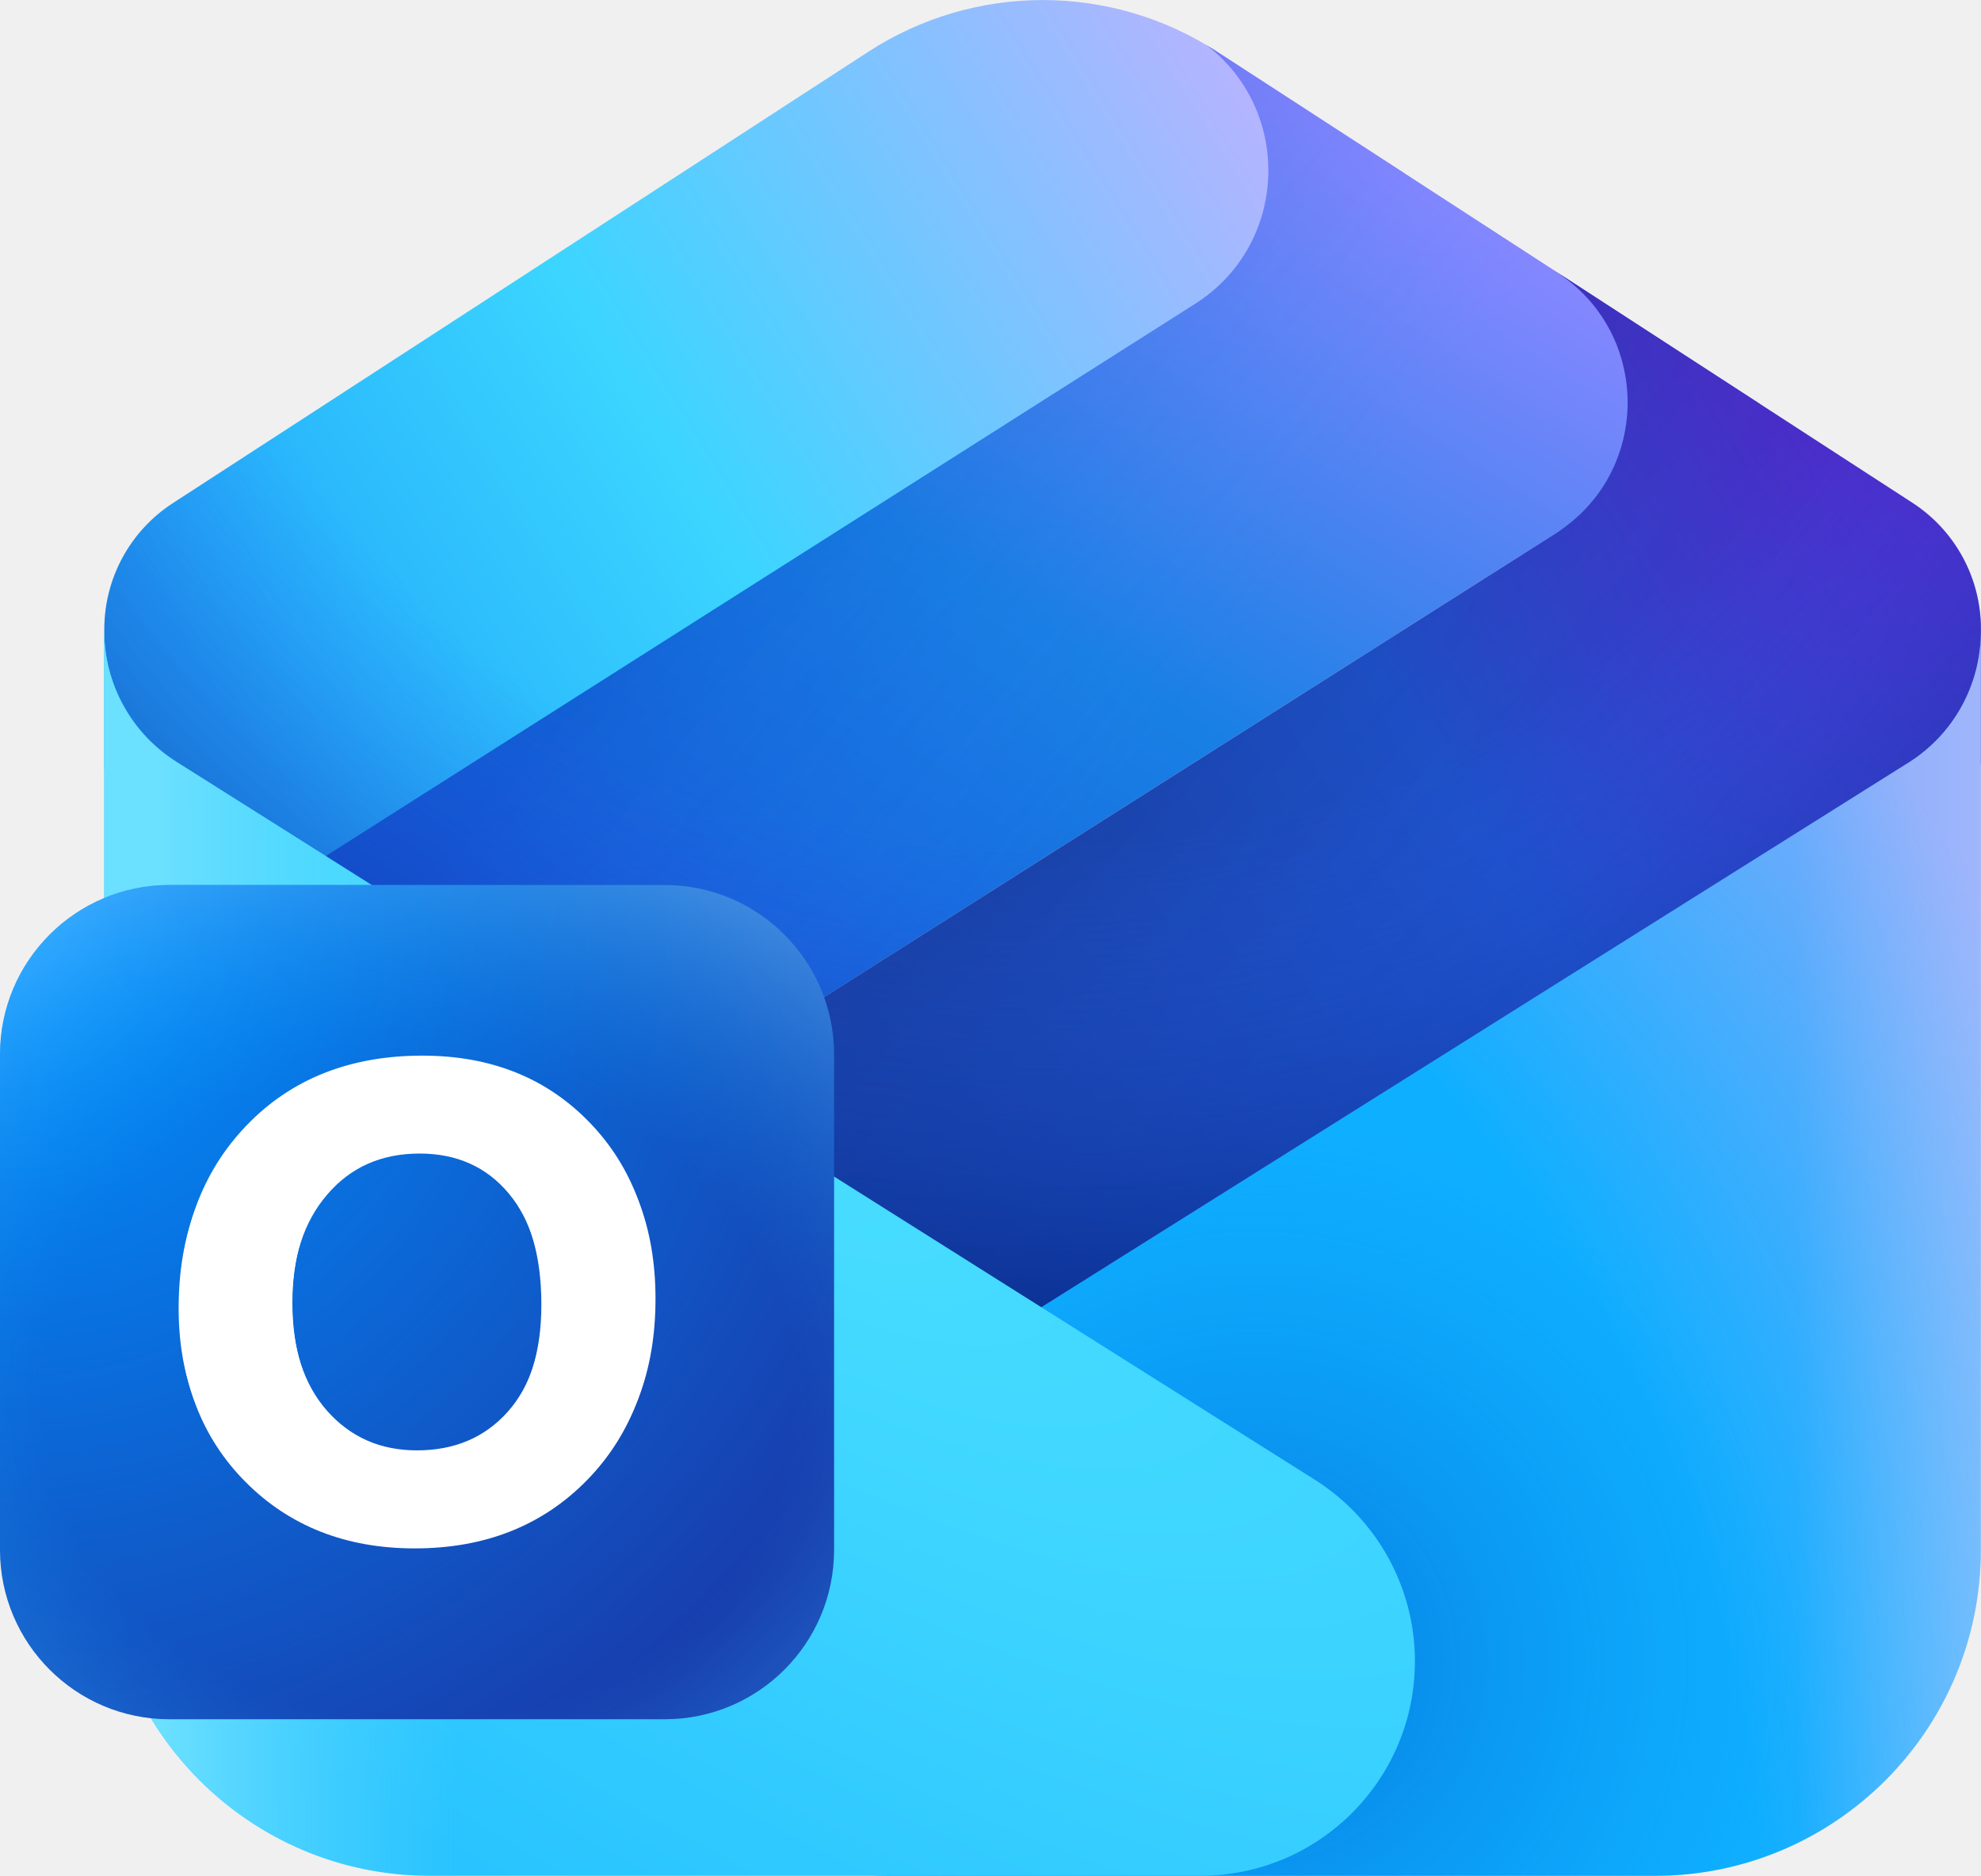
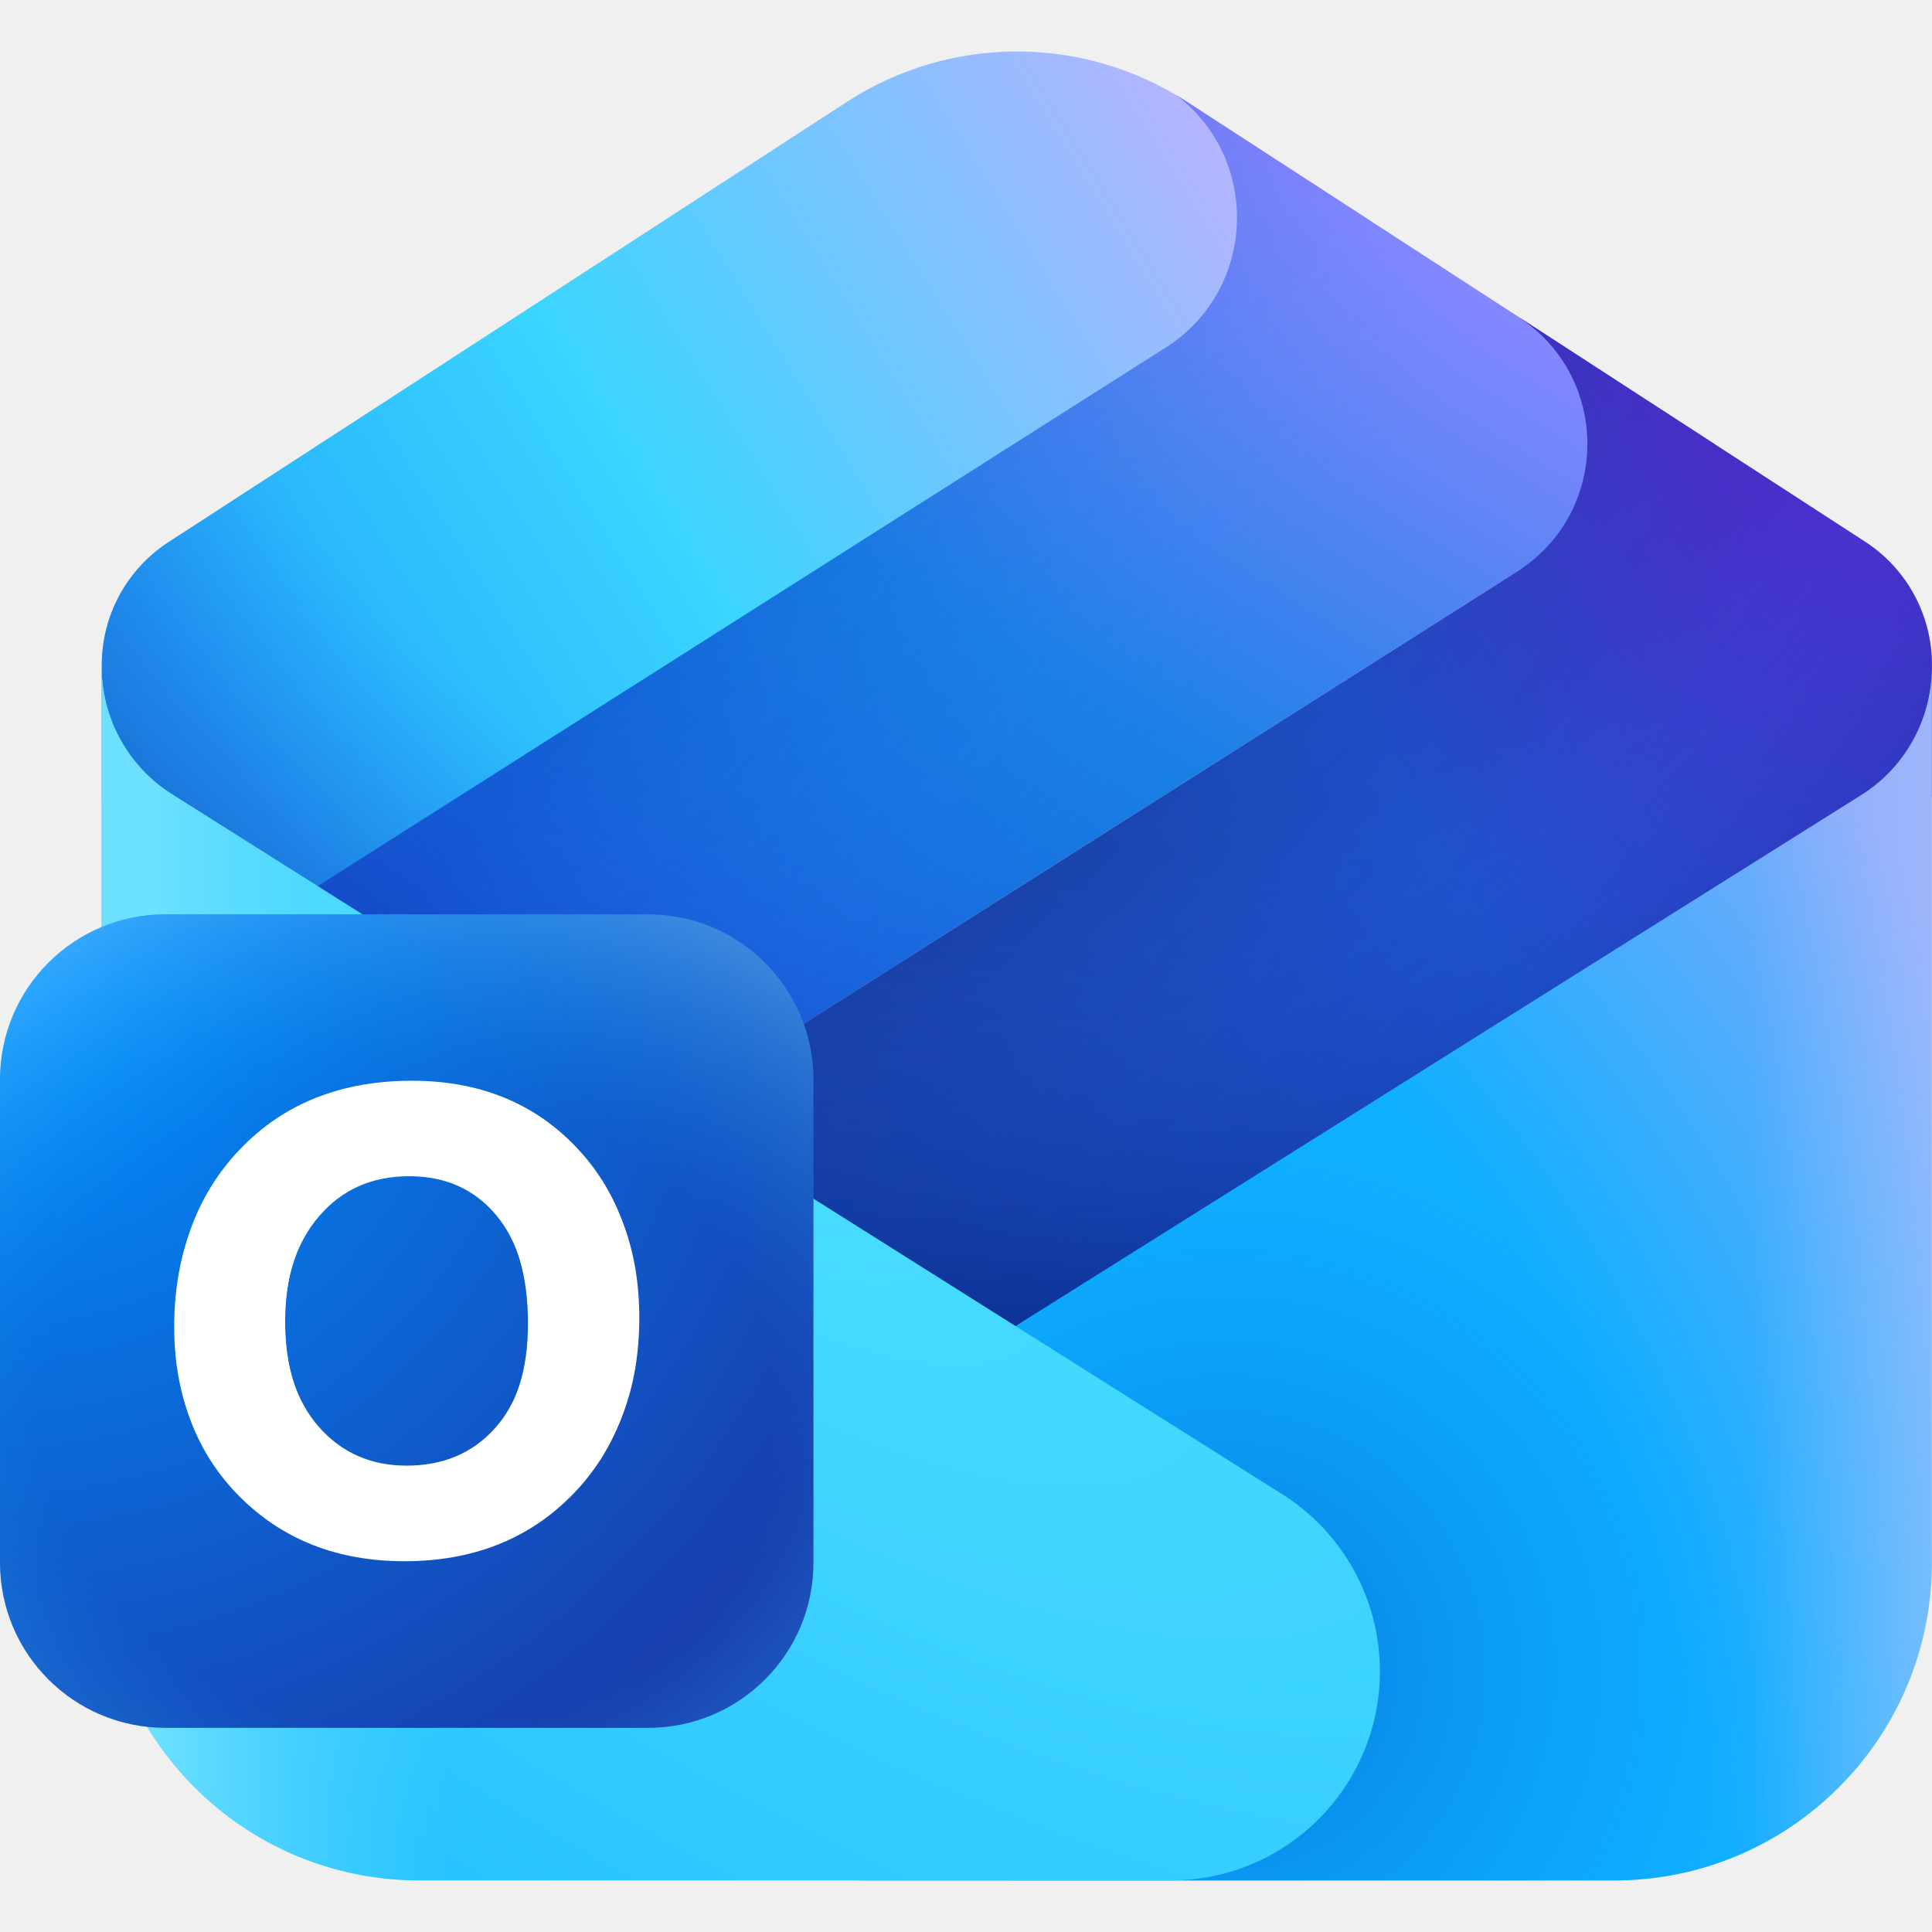
- <svg xmlns="http://www.w3.org/2000/svg" viewBox="60 90.4 570.02 539.67" role="img" aria-label="Outlook">
+ <svg xmlns="http://www.w3.org/2000/svg" width="48" height="48" viewBox="60 90.4 570.02 539.67" role="img" aria-label="Outlook">
  <defs>
    <linearGradient id="l_R_0_a" x1="9.989" x2="30.932" y1="22.365" y2="9.375" gradientTransform="scale(15)" gradientUnits="userSpaceOnUse">
      <stop offset="0" style="stop-color:#20a7fa;stop-opacity:1" />
      <stop offset=".4" style="stop-color:#3bd5ff;stop-opacity:1" />
      <stop offset="1" style="stop-color:#c4b0ff;stop-opacity:1" />
    </linearGradient>
    <linearGradient id="l_R_0_b" x1="17.197" x2="28.856" y1="26.794" y2="8.126" gradientTransform="scale(15)" gradientUnits="userSpaceOnUse">
      <stop offset="0" style="stop-color:#165ad9;stop-opacity:1" />
      <stop offset=".501" style="stop-color:#1880e5;stop-opacity:1" />
      <stop offset="1" style="stop-color:#8587ff;stop-opacity:1" />
    </linearGradient>
    <linearGradient id="l_R_0_c" x1="25.701" x2="12.756" y1="27.048" y2="16.501" gradientTransform="scale(15)" gradientUnits="userSpaceOnUse">
      <stop offset=".237" style="stop-color:#448aff;stop-opacity:0" />
      <stop offset=".792" style="stop-color:#0032b1;stop-opacity:.2" />
    </linearGradient>
    <linearGradient id="l_R_0_d" x1="24.053" x2="44.51" y1="31.11" y2="18.018" gradientTransform="scale(15)" gradientUnits="userSpaceOnUse">
      <stop offset="0" style="stop-color:#1a43a6;stop-opacity:1" />
      <stop offset=".492" style="stop-color:#2052cb;stop-opacity:1" />
      <stop offset="1" style="stop-color:#5f20cb;stop-opacity:1" />
    </linearGradient>
    <linearGradient id="l_R_0_e" x1="29.828" x2="17.397" y1="30.327" y2="19.571" gradientTransform="scale(15)" gradientUnits="userSpaceOnUse">
      <stop offset="0" style="stop-color:#0045b9;stop-opacity:0" />
      <stop offset=".67" style="stop-color:#0d1f69;stop-opacity:.2" />
    </linearGradient>
    <linearGradient id="l_R_0_g" x1="41.998" x2="23.852" y1="29.943" y2="29.943" gradientTransform="scale(15)" gradientUnits="userSpaceOnUse">
      <stop offset="0" style="stop-color:#4dc4ff;stop-opacity:1" />
      <stop offset=".196" style="stop-color:#0fafff;stop-opacity:1" />
    </linearGradient>
    <linearGradient id="l_R_0_k" x1="3.458" x2="20.929" y1="37.872" y2="37.86" gradientTransform="scale(15)" gradientUnits="userSpaceOnUse">
      <stop offset=".206" style="stop-color:#6ce0ff;stop-opacity:1" />
      <stop offset=".535" style="stop-color:#50d5ff;stop-opacity:0" />
    </linearGradient>
    <radialGradient id="l_R_0_f" cx="0" cy="0" r="1" fx="0" fy="0" gradientTransform="matrix(0 -405.0405 438.393 0 360.027 102.268)" gradientUnits="userSpaceOnUse">
      <stop offset=".568" style="stop-color:#275ff0;stop-opacity:0" />
      <stop offset=".992" style="stop-color:#002177;stop-opacity:1" />
    </radialGradient>
    <radialGradient id="l_R_0_h" cx="0" cy="0" r="1" fx="0" fy="0" gradientTransform="scale(173.58) rotate(-45 5.168 -1.292)" gradientUnits="userSpaceOnUse">
      <stop offset=".259" style="stop-color:#0060d1;stop-opacity:.4" />
      <stop offset=".908" style="stop-color:#0383f1;stop-opacity:0" />
    </radialGradient>
    <radialGradient id="l_R_0_i" cx="0" cy="0" r="1" fx="0" fy="0" gradientTransform="matrix(357.407 -468.4459 423.5946 323.1871 159.471 697.08)" gradientUnits="userSpaceOnUse">
      <stop offset=".732" style="stop-color:#f4a7f7;stop-opacity:0" />
      <stop offset="1" style="stop-color:#f4a7f7;stop-opacity:.502" />
    </radialGradient>
    <radialGradient id="l_R_0_j" cx="0" cy="0" r="1" fx="0" fy="0" gradientTransform="matrix(-170.8609 259.7254 -674.0181 -443.4042 278.562 412.979)" gradientUnits="userSpaceOnUse">
      <stop offset="0" style="stop-color:#49deff;stop-opacity:1" />
      <stop offset=".724" style="stop-color:#29c3ff;stop-opacity:1" />
    </radialGradient>
    <radialGradient id="l_R_0_l" cx="0" cy="0" r="1" fx="0" fy="0" gradientTransform="rotate(46.924 -378.504 245.25) scale(315.927)" gradientUnits="userSpaceOnUse">
      <stop offset=".039" style="stop-color:#0091ff;stop-opacity:1" />
      <stop offset=".919" style="stop-color:#183dad;stop-opacity:1" />
    </radialGradient>
    <radialGradient id="l_R_0_m" cx="0" cy="0" r="1" fx="0" fy="0" gradientTransform="matrix(0 168 -193.782 0 180 491.159)" gradientUnits="userSpaceOnUse">
      <stop offset=".558" style="stop-color:#0fa5f7;stop-opacity:0" />
      <stop offset="1" style="stop-color:#74c6ff;stop-opacity:.502" />
    </radialGradient>
  </defs>
  <path d="m463.984 140.145-344.347 218.27-29.614-46.72v-40.257a43.26 43.26 0 0 1 19.72-36.293L309.91 105.258c30.496-19.79 69.777-19.793 100.277-.008Zm0 0" style="stroke:none;fill-rule:nonzero;fill:url(#l_R_0_a)" />
  <path d="M407.102 103.34a91.293 91.293 0 0 1 3.082 1.914l156.214 101.332-387.336 245.52-59.437-93.77L403.895 177.8c26.925-17.102 28.105-55.57 3.207-74.461Zm0 0" style="stroke:none;fill-rule:nonzero;fill:url(#l_R_0_b)" />
  <path d="M407.102 103.34a91.293 91.293 0 0 1 3.082 1.914l156.214 101.332-387.336 245.52-59.437-93.77L403.895 177.8c26.925-17.102 28.105-55.57 3.207-74.461Zm0 0" style="stroke:none;fill-rule:nonzero;fill:url(#l_R_0_c)" />
  <path d="M333.602 498.988 179.066 452.11 507.63 243.836c27.672-17.54 27.601-57.938-.133-75.379l-1.48-.93 4.261 2.649 99.996 64.867a43.263 43.263 0 0 1 19.723 36.3v38.962Zm0 0" style="stroke:none;fill-rule:nonzero;fill:url(#l_R_0_d)" />
  <path d="M333.602 498.988 179.066 452.11 507.63 243.836c27.672-17.54 27.601-57.938-.133-75.379l-1.48-.93 4.261 2.649 99.996 64.867a43.263 43.263 0 0 1 19.723 36.3v38.962Zm0 0" style="stroke:none;fill-rule:nonzero;fill:url(#l_R_0_e)" />
  <path d="M410.188 105.25c-30.5-19.785-69.782-19.781-100.282.008L109.742 235.145a43.26 43.26 0 0 0-19.719 36.292v1.97a44.479 44.479 0 0 0 20.735 36.16l248.887 156.91L609.16 309.805a44.468 44.468 0 0 0 20.824-37.664v38.168l.008-38.965c0-14.66-7.426-28.32-19.722-36.301Zm0 0" style="stroke:none;fill-rule:nonzero;fill:url(#l_R_0_f)" />
  <path d="M315.77 630.05h220.449c51.777 0 93.75-41.972 93.75-93.75V272.14c0 15.301-7.864 29.528-20.82 37.665l-327.907 205.89a60.712 60.712 0 0 0-28.422 51.414c.004 34.762 28.184 62.942 62.95 62.942Zm0 0" style="stroke:none;fill-rule:nonzero;fill:url(#l_R_0_g)" />
  <path d="M315.77 630.05h220.449c51.777 0 93.75-41.972 93.75-93.75V272.14c0 15.301-7.864 29.528-20.82 37.665l-327.907 205.89a60.712 60.712 0 0 0-28.422 51.414c.004 34.762 28.184 62.942 62.95 62.942Zm0 0" style="stroke:none;fill-rule:nonzero;fill:url(#l_R_0_h)" />
  <path d="M315.77 630.05h220.449c51.777 0 93.75-41.972 93.75-93.75V272.14c0 15.301-7.864 29.528-20.82 37.665l-327.907 205.89a60.712 60.712 0 0 0-28.422 51.414c.004 34.762 28.184 62.942 62.95 62.942Zm0 0" style="stroke:none;fill-rule:nonzero;fill:url(#l_R_0_i)" />
  <path d="M405.402 630.035H183.738c-51.777 0-93.75-41.972-93.75-93.75v-264.34a44.473 44.473 0 0 0 20.754 37.621l327.582 206.52a61.737 61.737 0 0 1 28.809 52.226c-.004 34.09-27.64 61.723-61.73 61.723Zm0 0" style="stroke:none;fill-rule:nonzero;fill:url(#l_R_0_j)" />
  <path d="M405.402 630.035H183.738c-51.777 0-93.75-41.972-93.75-93.75v-264.34a44.473 44.473 0 0 0 20.754 37.621l327.582 206.52a61.737 61.737 0 0 1 28.809 52.226c-.004 34.09-27.64 61.723-61.73 61.723Zm0 0" style="stroke:none;fill-rule:nonzero;fill:url(#l_R_0_k)" />
  <path d="M108.75 345h142.5c26.926 0 48.75 21.824 48.75 48.75v142.5c0 26.926-21.824 48.75-48.75 48.75h-142.5C81.824 585 60 563.176 60 536.25v-142.5C60 366.824 81.824 345 108.75 345Zm0 0" style="stroke:none;fill-rule:nonzero;fill:url(#l_R_0_l)" />
  <path d="M108.75 345h142.5c26.926 0 48.75 21.824 48.75 48.75v142.5c0 26.926-21.824 48.75-48.75 48.75h-142.5C81.824 585 60 563.176 60 536.25v-142.5C60 366.824 81.824 345 108.75 345Zm0 0" style="stroke:none;fill-rule:nonzero;fill:url(#l_R_0_m)" />
  <path d="M179.387 534c-19.848 0-36.137-6.21-48.875-18.625-12.739-12.414-19.11-28.617-19.11-48.605 0-21.11 6.465-38.18 19.395-51.22C143.73 402.517 160.66 396 181.594 396c19.781 0 35.879 6.238 48.297 18.715 12.484 12.476 18.726 28.93 18.726 49.351 0 20.985-6.469 37.899-19.398 50.75C216.352 527.606 199.742 534 179.387 534Zm.574-26.352c10.816 0 19.523-3.695 26.117-11.082 6.594-7.386 9.89-17.664 9.89-30.824 0-13.719-3.202-24.394-9.6-32.031-6.403-7.637-14.95-11.453-25.638-11.453-11.011 0-19.878 3.941-26.597 11.824-6.723 7.824-10.082 18.191-10.082 31.102 0 13.101 3.36 23.468 10.082 31.101 6.719 7.574 15.328 11.363 25.828 11.363Zm0 0" style="stroke:none;fill-rule:nonzero;fill:#fff;fill-opacity:1" />
  <path d="M179.332 535.848c-19.77 0-36-6.375-48.691-19.13-12.688-12.753-19.036-29.398-19.036-49.929 0-21.684 6.442-39.219 19.325-52.61 12.882-13.394 29.75-20.09 50.601-20.09 19.703 0 35.742 6.411 48.114 19.227 12.437 12.82 18.652 29.72 18.652 50.7 0 21.55-6.442 38.93-19.32 52.129-12.82 13.136-29.368 19.703-49.645 19.703Zm.57-27.067c10.778 0 19.453-3.797 26.02-11.383 6.57-7.59 9.851-18.144 9.851-31.664 0-14.093-3.187-25.058-9.562-32.902-6.379-7.844-14.89-11.766-25.54-11.766-10.972 0-19.804 4.047-26.5 12.149-6.694 8.031-10.042 18.683-10.042 31.945 0 13.457 3.348 24.106 10.043 31.95 6.695 7.78 15.273 11.671 25.73 11.671Zm0 0" style="stroke:none;fill-rule:nonzero;fill:#fff;fill-opacity:1" />
</svg>
